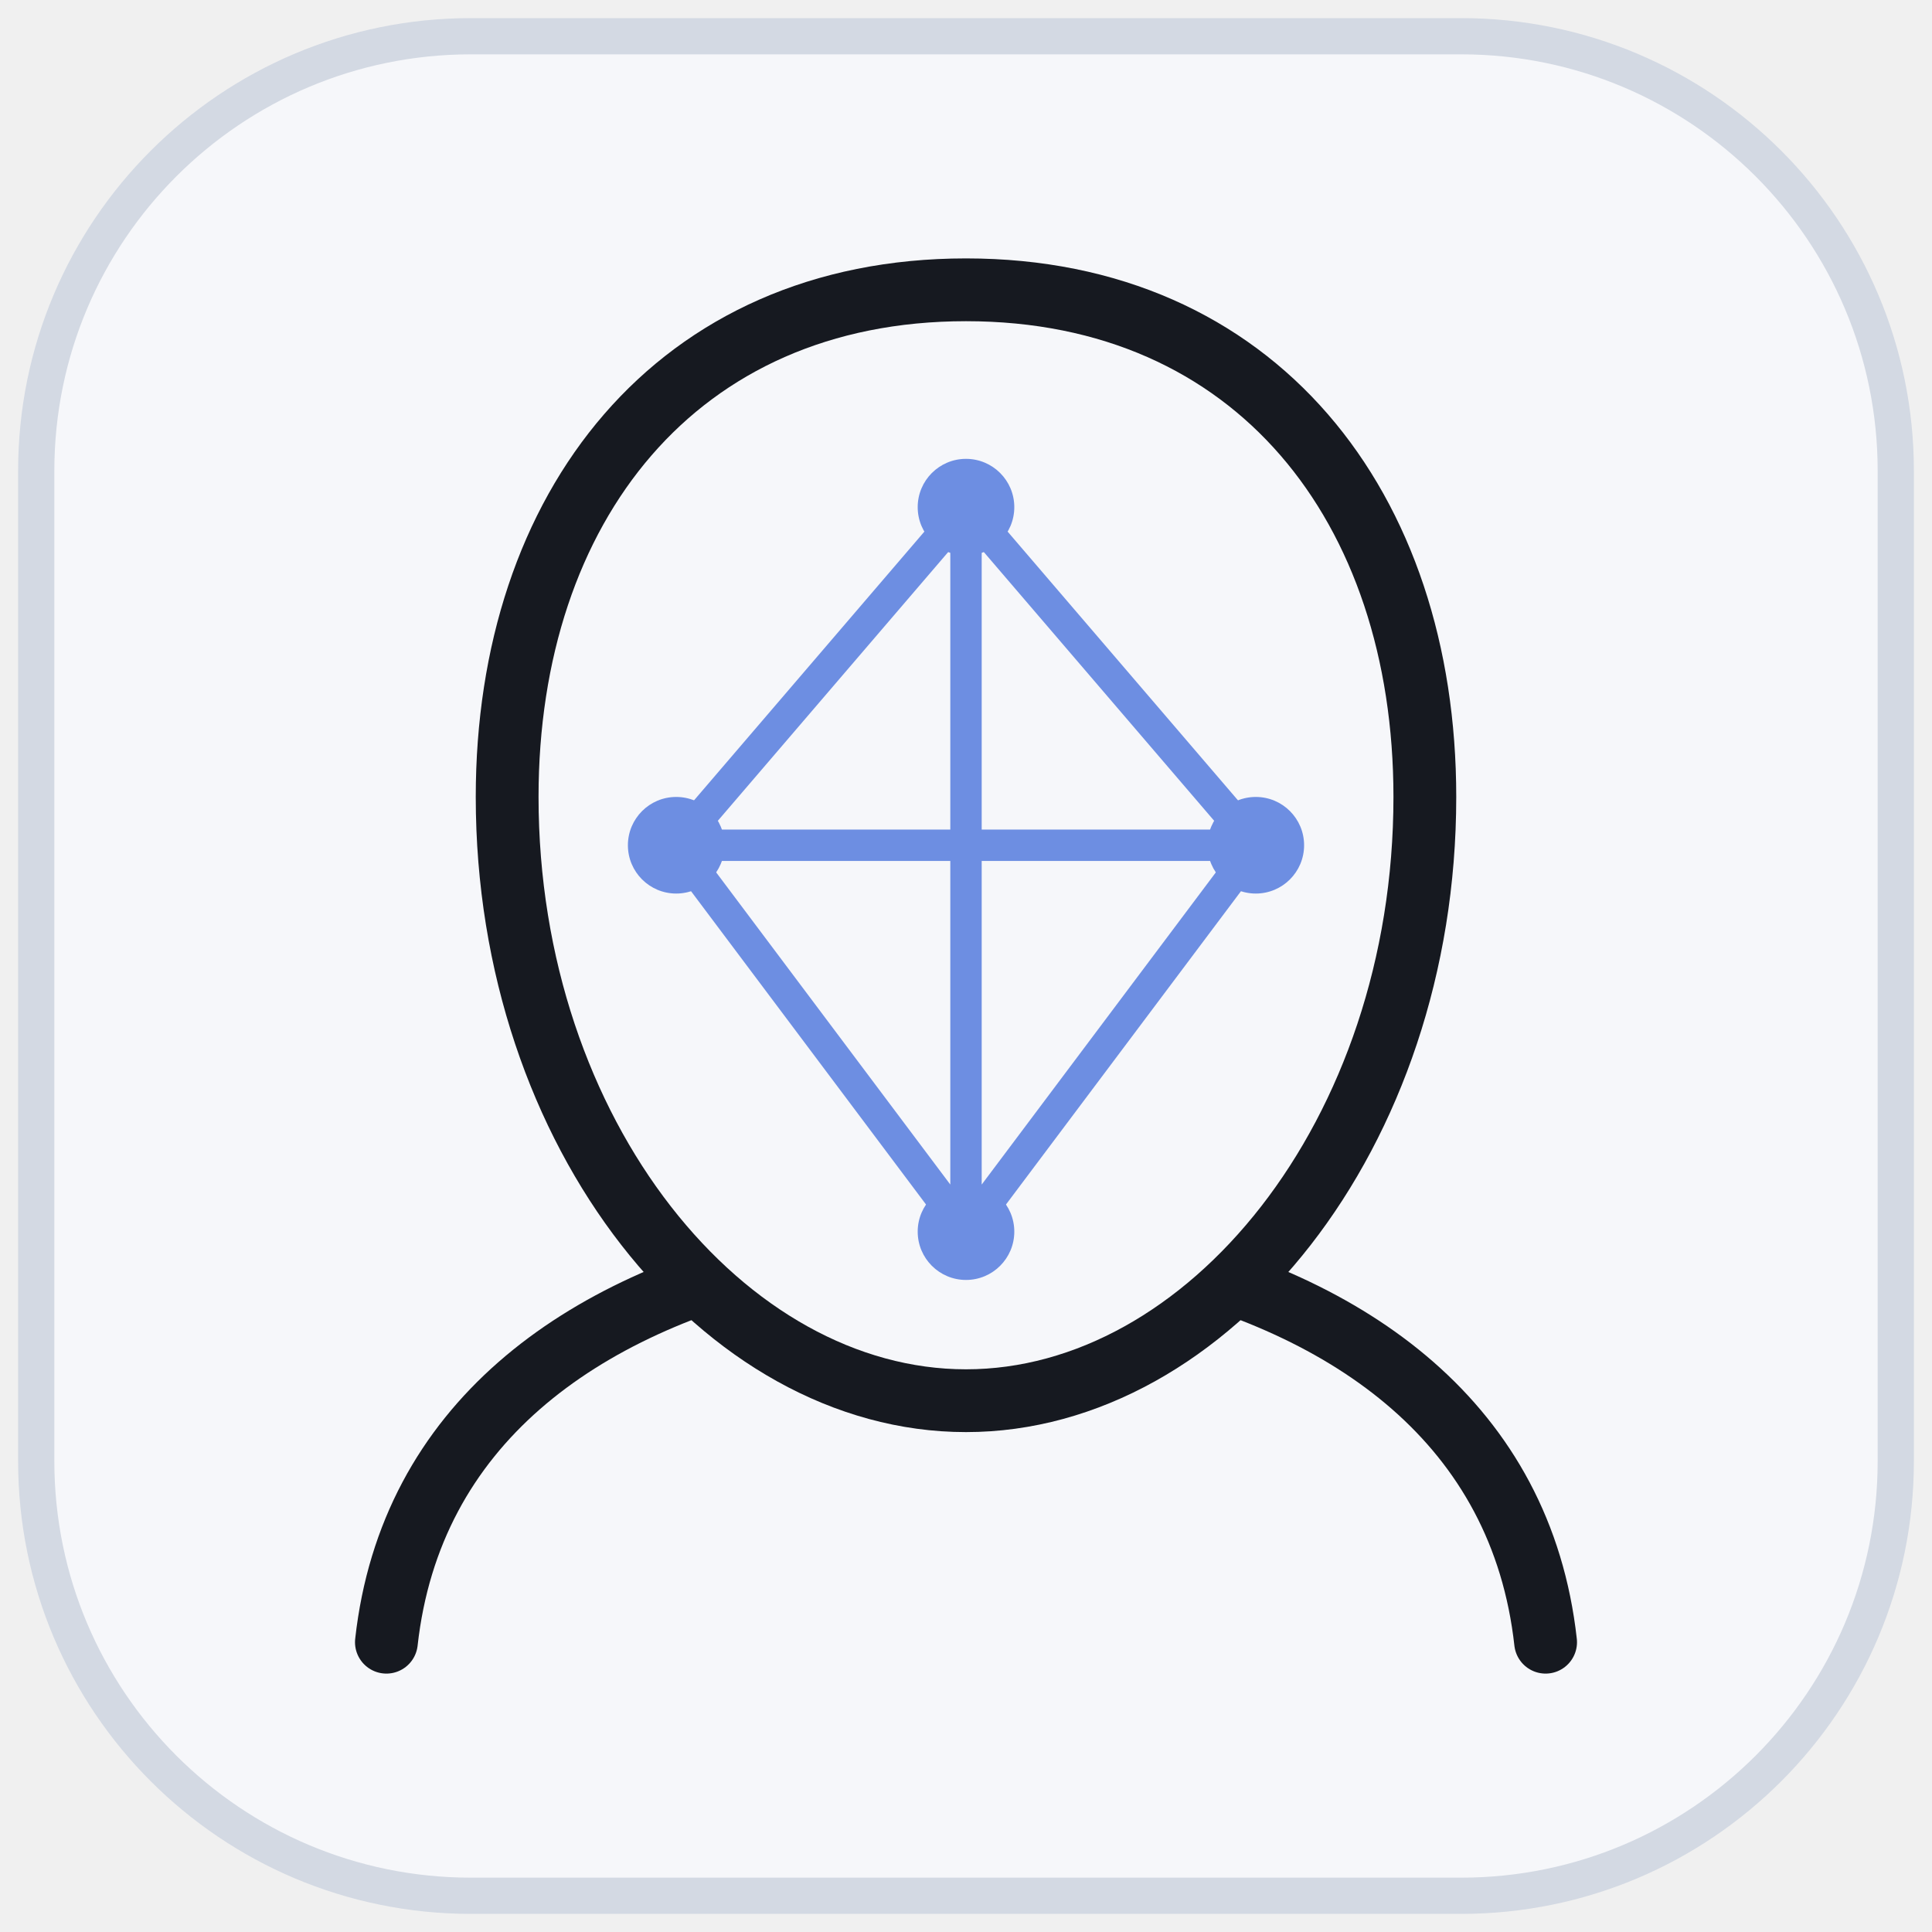
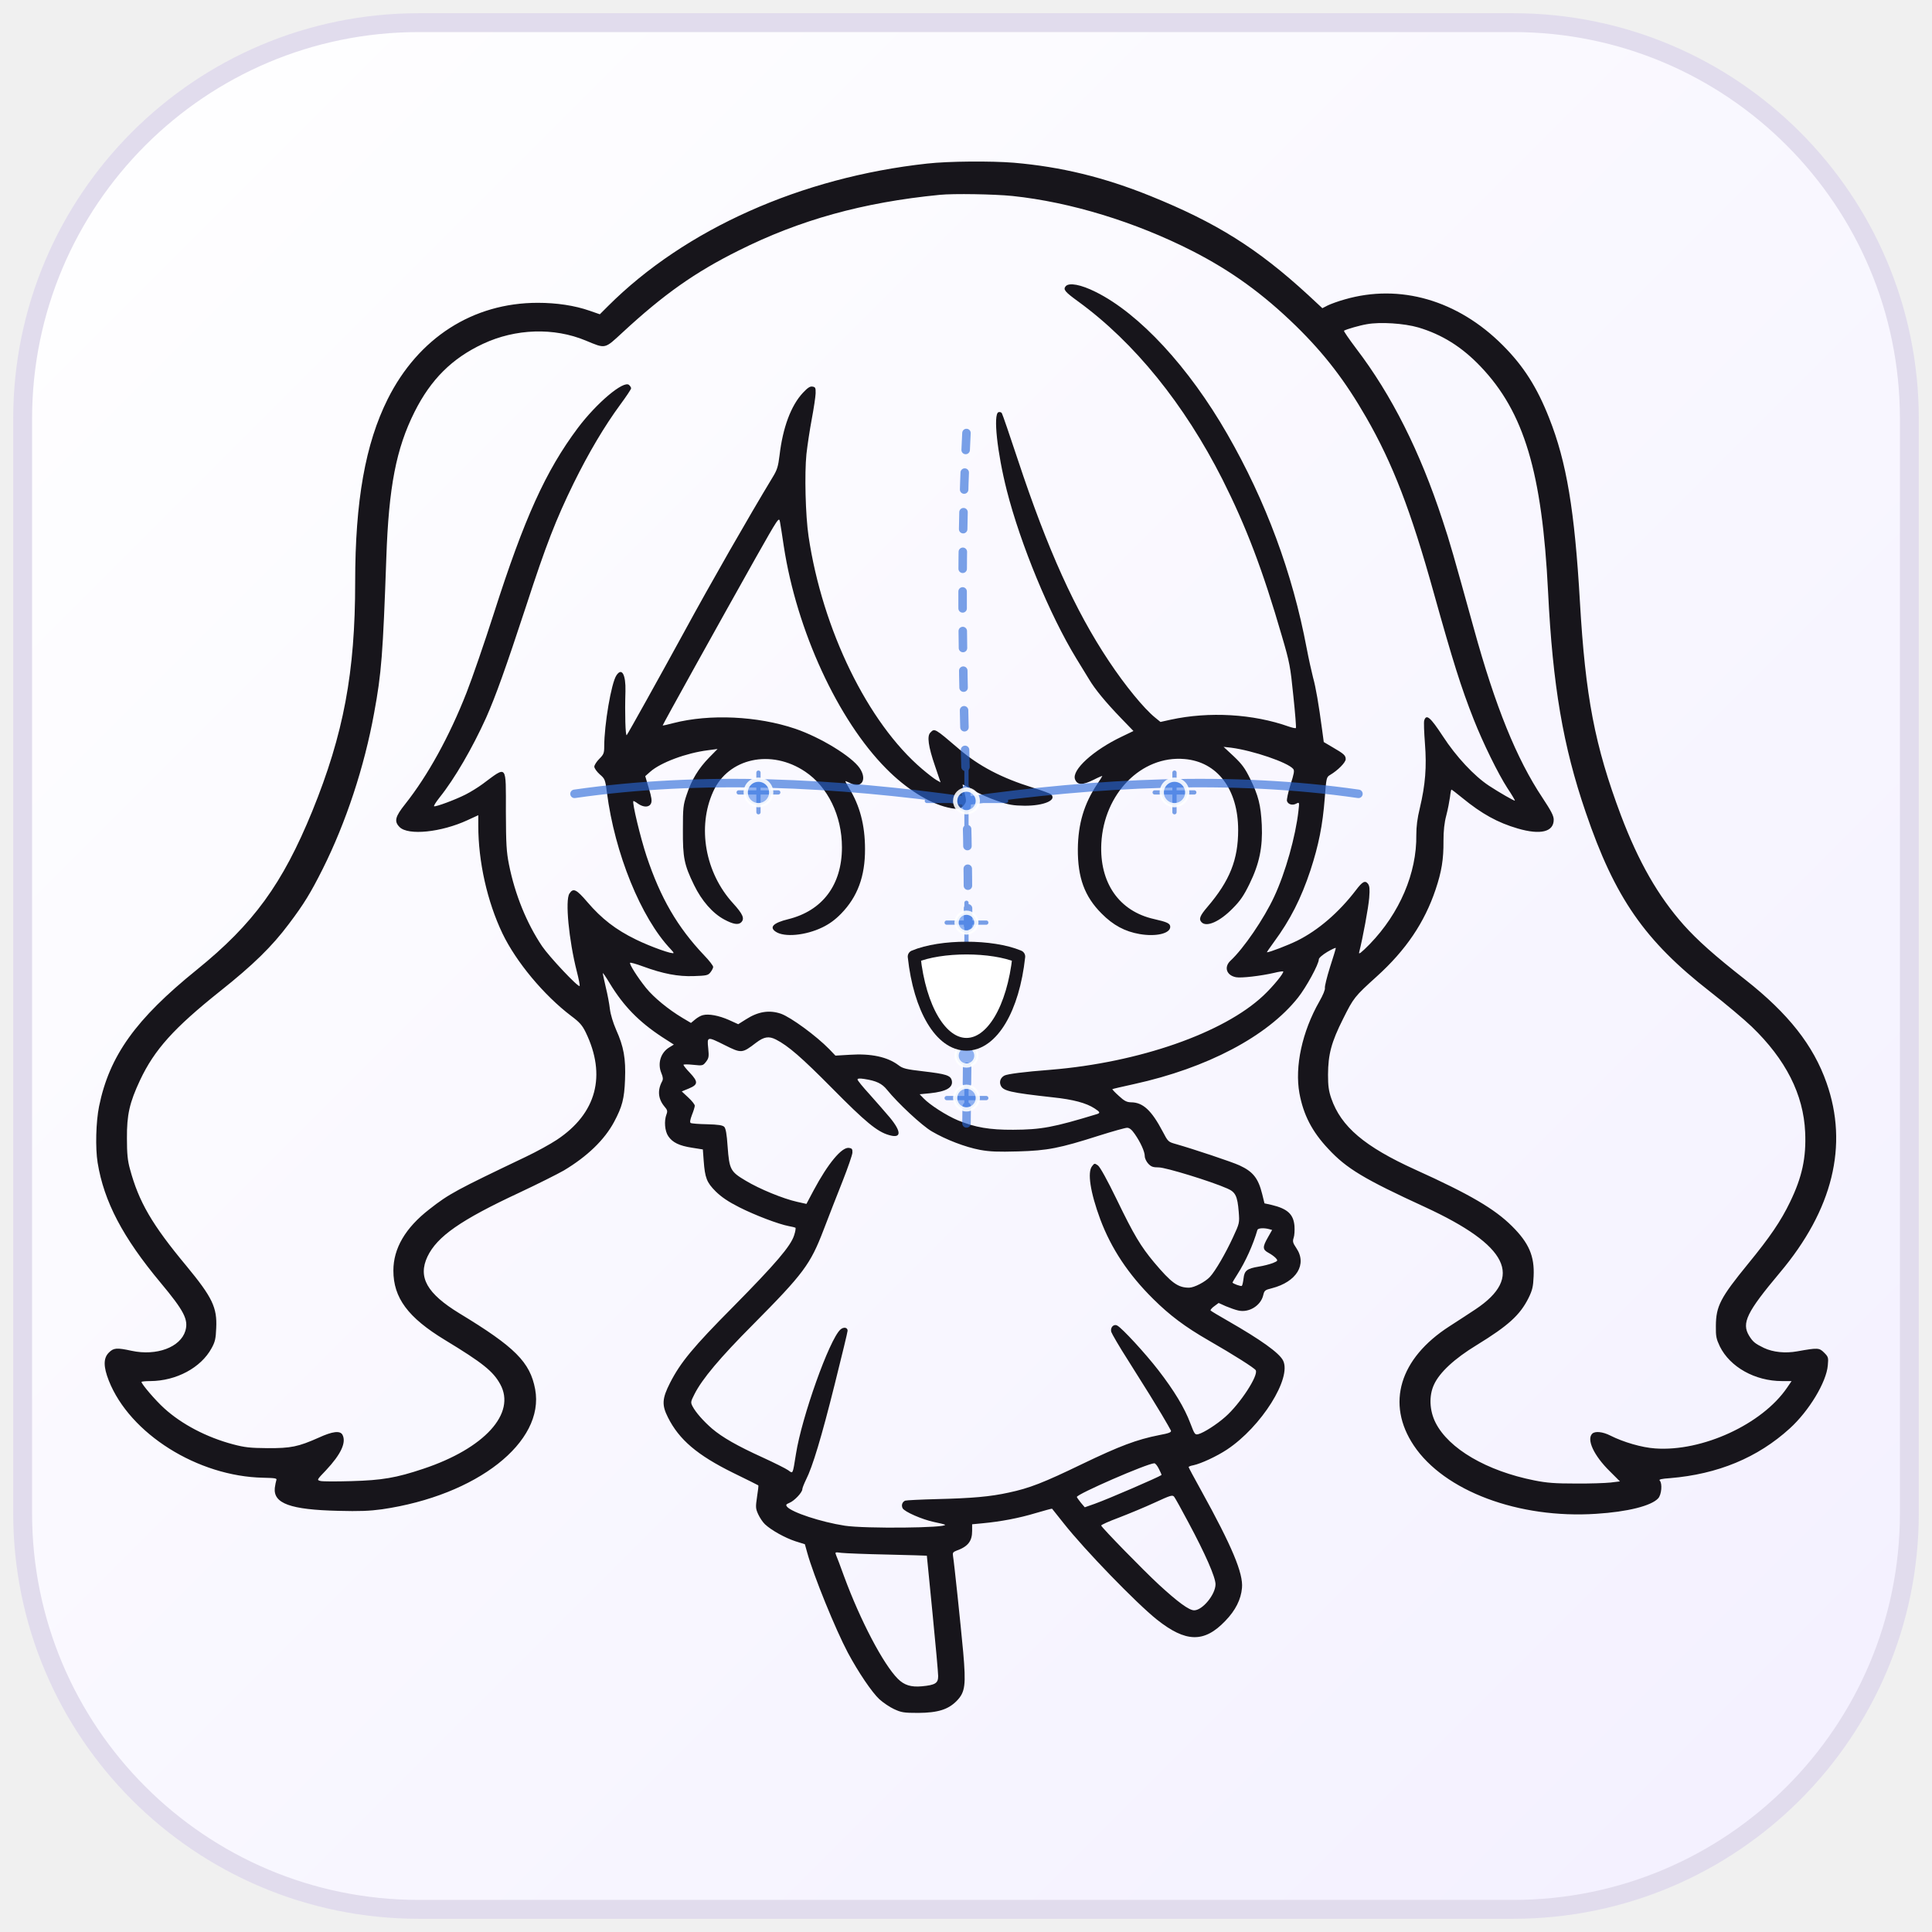
- <svg xmlns="http://www.w3.org/2000/svg" viewBox="0 0 80 80" fill="none" width="512" height="512" color="#161920">
-   <rect x="1.5" y="1.5" width="77" height="77" rx="18" fill="#f6f7fa" stroke="#d3d9e3" stroke-width="1.5" />
-   <path d="M16 68c1-9 8-14 17-16m14 0c9 2 16 7 17 16" stroke="currentColor" stroke-width="2.6" stroke-linecap="round" />
-   <g>
-     <path d="M40 12c-12 0-19 9-19 21 0 14 9 25 19 25s19-11 19-25c0-12-7-21-19-21Z" fill="#f6f7fa" stroke="currentColor" stroke-width="2.6" stroke-linejoin="round" />
-     <g opacity=".65">
-       <path d="m40 21-12 14 12 16 12-16-12-14v30M28 35h24" stroke="#2456d6" stroke-width="1.3" stroke-linejoin="round" />
-       <g fill="#2456d6">
-         <circle cx="40" cy="21" r="2" />
-         <circle cx="28" cy="35" r="2" />
-         <circle cx="52" cy="35" r="2" />
-         <circle cx="40" cy="51" r="2" />
-       </g>
+ <svg xmlns="http://www.w3.org/2000/svg" viewBox="0 0 1024 1024" width="512" height="512" fill="none">
+   <defs>
+     <linearGradient id="tile" x1="0" y1="0" x2="1" y2="1">
+       <stop stop-color="#fff" />
+       <stop offset="1" stop-color="#f3f0ff" />
+     </linearGradient>
+   </defs>
+   <rect x="12" y="12" width="1000" height="1000" rx="210" fill="url(#tile)" stroke="#e1dced" stroke-width="10" />
+   <g id="character" transform="translate(42 42) scale(.75)">
+     <g transform="translate(0 1254) scale(.1 -.1)" fill="#17151b" fill-rule="nonzero">
+       <path d="M5992 11944 c-889 -97 -1710 -463 -2255 -1007 l-58 -58 -72 25 c-106 37 -233 56 -367 56 -458 0 -844 -248 -1060 -680 -158 -316 -230 -720 -230 -1294 0 -639 -82 -1074 -303 -1618 -211 -516 -416 -797 -816 -1121 -432 -349 -618 -608 -691 -966 -22 -110 -27 -293 -10 -398 45 -275 178 -528 445 -848 166 -199 198 -261 175 -340 -35 -116 -203 -179 -380 -141 -106 23 -127 21 -161 -13 -39 -39 -39 -99 0 -198 148 -375 628 -677 1091 -686 85 -2 99 -4 93 -17 -3 -8 -8 -33 -11 -55 -11 -110 110 -154 448 -162 151 -4 222 -1 310 11 671 98 1151 475 1082 848 -36 192 -142 298 -536 537 -229 140 -294 255 -225 401 68 142 234 258 648 451 130 61 271 132 315 157 167 100 288 217 356 344 57 107 72 163 77 298 6 150 -9 233 -63 353 -22 51 -39 107 -44 147 -4 36 -17 105 -29 153 -11 49 -21 93 -21 99 0 6 22 -26 49 -71 97 -160 205 -271 369 -379 l84 -54 -31 -19 c-62 -37 -86 -114 -57 -183 12 -29 13 -43 5 -58 -34 -63 -28 -124 16 -177 21 -24 24 -33 15 -56 -18 -47 -12 -119 13 -155 30 -44 77 -67 168 -81 l76 -12 6 -81 c9 -120 21 -152 85 -216 41 -40 88 -72 167 -112 111 -56 276 -119 350 -133 22 -4 43 -9 46 -11 4 -2 0 -27 -9 -54 -24 -76 -131 -201 -431 -505 -283 -285 -372 -393 -446 -538 -56 -110 -59 -156 -15 -243 79 -158 207 -267 460 -392 96 -47 177 -87 179 -89 2 -1 -2 -38 -9 -81 -11 -73 -10 -83 8 -123 11 -24 32 -56 48 -71 46 -43 142 -96 215 -120 l67 -21 17 -61 c45 -162 199 -540 287 -706 74 -138 170 -280 223 -329 26 -23 72 -55 103 -69 52 -24 68 -27 172 -27 138 1 212 24 272 86 59 61 65 111 45 342 -19 205 -64 634 -72 680 -4 23 0 29 23 38 82 29 112 67 112 140 l0 47 73 7 c130 12 260 37 376 72 62 18 115 33 116 31 1 -2 38 -48 82 -103 149 -189 514 -565 658 -680 205 -163 335 -166 484 -10 72 74 111 152 118 233 10 103 -71 295 -288 688 -49 88 -89 163 -89 166 0 4 15 10 33 13 56 12 167 64 238 111 243 161 460 507 396 630 -28 54 -157 146 -389 279 -65 37 -120 70 -123 74 -2 4 9 18 26 30 l31 23 51 -23 c29 -12 68 -26 87 -30 75 -18 159 33 177 107 8 34 12 38 61 50 175 45 251 169 173 284 -25 37 -27 47 -19 72 6 16 8 54 6 84 -7 83 -49 122 -162 149 l-50 11 -16 65 c-28 113 -65 159 -160 203 -51 24 -327 116 -450 151 -54 15 -56 17 -93 88 -79 150 -140 207 -224 207 -31 1 -47 9 -87 46 -27 24 -47 46 -45 47 2 2 72 18 154 36 515 113 941 337 1158 611 58 73 147 236 147 270 0 10 25 32 60 53 33 19 60 32 60 27 0 -4 -18 -65 -41 -135 -22 -70 -38 -136 -36 -146 3 -11 -13 -51 -39 -96 -122 -214 -175 -460 -141 -649 28 -152 89 -271 204 -393 129 -139 252 -213 683 -411 589 -272 700 -495 357 -723 -45 -30 -128 -84 -184 -120 -353 -227 -449 -547 -252 -842 215 -322 741 -519 1289 -483 222 14 389 56 438 109 24 25 31 106 11 126 -8 8 13 13 73 17 337 28 619 144 847 352 135 123 258 326 268 445 5 55 4 60 -26 90 -35 35 -45 35 -191 9 -84 -15 -170 -6 -234 24 -64 31 -78 43 -105 86 -55 90 -17 167 217 446 374 444 486 900 330 1342 -93 265 -270 489 -572 727 -222 174 -339 279 -437 388 -181 204 -319 445 -444 775 -185 493 -251 838 -290 1512 -37 642 -94 985 -217 1295 -86 219 -182 369 -328 515 -318 319 -727 437 -1117 324 -47 -13 -101 -33 -121 -43 l-37 -19 -100 93 c-358 329 -648 511 -1115 700 -330 133 -630 206 -965 235 -162 13 -462 11 -613 -6z m603 -229 c410 -43 867 -183 1270 -388 276 -141 500 -303 734 -531 203 -199 347 -387 496 -646 187 -325 316 -660 476 -1235 137 -490 194 -672 284 -900 65 -165 172 -383 238 -485 31 -46 54 -86 53 -88 -4 -4 -113 59 -183 105 -105 69 -233 206 -327 351 -88 134 -116 158 -131 111 -4 -11 -1 -84 5 -163 13 -166 3 -291 -36 -456 -18 -74 -25 -130 -25 -190 4 -270 -118 -554 -329 -772 -60 -61 -80 -76 -75 -58 26 102 66 319 71 385 5 63 3 84 -9 100 -20 25 -39 15 -85 -46 -120 -157 -266 -283 -415 -357 -65 -32 -195 -82 -214 -82 -2 0 21 33 50 73 115 156 192 308 258 507 58 178 86 317 101 510 11 143 12 148 37 163 56 33 111 89 111 112 0 27 -13 38 -94 85 l-61 36 -12 89 c-24 179 -44 297 -64 368 -10 39 -31 133 -45 207 -100 530 -288 1038 -560 1511 -272 474 -622 853 -931 1006 -104 52 -188 68 -212 40 -19 -23 -6 -39 89 -108 397 -289 750 -726 1019 -1257 168 -334 285 -641 420 -1107 55 -187 60 -215 81 -423 13 -122 21 -224 18 -227 -3 -3 -25 2 -49 10 -253 90 -564 108 -836 49 l-72 -16 -38 31 c-78 63 -212 226 -328 401 -237 356 -432 787 -641 1418 -58 175 -109 324 -114 332 -4 7 -15 10 -24 7 -38 -15 -9 -285 59 -553 97 -381 304 -881 491 -1187 31 -50 72 -117 90 -147 42 -71 118 -163 227 -276 l87 -90 -81 -39 c-202 -96 -356 -236 -332 -302 16 -42 53 -43 133 -3 33 17 60 28 60 26 0 -2 -16 -28 -36 -57 -93 -139 -135 -280 -137 -459 -1 -202 47 -335 168 -456 82 -83 165 -127 269 -145 116 -20 216 4 216 51 0 24 -21 34 -114 55 -247 55 -387 256 -373 535 18 352 283 622 587 596 233 -19 380 -214 380 -502 0 -209 -59 -358 -217 -543 -54 -63 -63 -87 -41 -109 36 -36 129 6 219 98 54 54 79 91 119 173 70 143 94 260 87 417 -7 141 -24 208 -82 326 -36 74 -58 104 -116 159 l-72 67 54 -6 c153 -20 400 -104 438 -150 10 -12 6 -33 -19 -111 -17 -54 -28 -106 -25 -116 8 -24 39 -33 66 -18 22 11 22 11 15 -52 -20 -179 -92 -436 -171 -605 -72 -156 -217 -368 -309 -453 -48 -45 -29 -104 39 -117 37 -7 175 9 270 31 32 8 61 12 63 10 9 -8 -70 -105 -139 -170 -281 -265 -880 -474 -1504 -525 -194 -15 -305 -30 -327 -41 -26 -14 -37 -41 -27 -67 16 -42 65 -53 371 -87 143 -15 235 -40 293 -78 39 -25 42 -32 18 -40 -308 -94 -394 -110 -593 -111 -166 -1 -270 17 -389 66 -82 34 -200 110 -244 156 l-28 29 73 7 c116 12 166 41 154 91 -9 35 -39 45 -201 64 -122 14 -145 20 -175 43 -78 59 -194 84 -344 74 l-102 -6 -44 46 c-91 93 -269 224 -341 250 -82 28 -161 16 -248 -40 l-54 -34 -66 30 c-70 31 -143 45 -184 34 -14 -3 -39 -17 -55 -31 l-29 -24 -59 35 c-102 61 -204 145 -259 213 -61 76 -120 170 -112 177 3 3 43 -8 89 -25 144 -53 250 -73 361 -69 90 3 101 5 118 27 10 13 19 30 19 38 0 8 -28 45 -63 81 -189 199 -309 405 -408 702 -42 127 -103 378 -93 389 1 2 16 -6 32 -18 40 -28 80 -28 93 2 7 17 4 42 -16 107 l-25 85 35 31 c73 65 255 133 408 152 l68 9 -60 -61 c-74 -76 -124 -157 -158 -261 -25 -74 -27 -93 -27 -250 -1 -197 9 -246 79 -390 54 -111 131 -199 213 -243 63 -34 100 -40 120 -20 26 26 12 58 -57 134 -198 216 -255 539 -141 790 107 237 409 303 650 141 160 -107 260 -312 260 -535 0 -265 -137 -448 -380 -508 -106 -26 -136 -57 -87 -89 61 -40 210 -26 328 31 50 24 91 54 133 97 116 119 170 264 169 457 0 169 -37 308 -113 431 -16 27 -28 49 -25 49 2 0 20 -8 39 -17 77 -36 115 30 61 109 -56 82 -276 217 -455 278 -266 90 -604 106 -861 40 -40 -11 -74 -18 -76 -17 -2 3 399 725 657 1184 162 286 165 291 172 255 4 -20 16 -98 27 -172 91 -595 382 -1228 724 -1572 139 -141 301 -243 433 -274 74 -17 98 -13 120 21 14 21 14 29 0 81 -8 32 -14 59 -13 60 1 1 35 -17 75 -41 40 -23 116 -57 170 -75 81 -28 113 -33 192 -34 135 -1 231 39 188 80 -7 7 -66 28 -130 48 -219 68 -380 152 -521 273 -173 148 -172 147 -202 116 -25 -24 -15 -98 33 -237 l39 -115 -30 17 c-16 9 -61 44 -101 78 -383 326 -704 984 -802 1644 -22 149 -29 442 -15 581 7 63 24 175 38 249 14 74 26 155 27 180 1 40 -2 45 -23 48 -17 3 -34 -9 -67 -44 -84 -90 -142 -245 -165 -442 -10 -80 -17 -103 -49 -155 -170 -281 -436 -745 -630 -1102 -169 -309 -392 -710 -401 -720 -9 -9 -14 149 -9 310 3 119 -26 170 -64 112 -36 -54 -86 -347 -86 -503 0 -46 -4 -56 -35 -87 -19 -19 -35 -44 -35 -55 0 -11 17 -35 38 -54 37 -32 39 -36 51 -128 55 -430 241 -887 450 -1107 12 -12 21 -24 21 -27 0 -14 -161 43 -265 94 -144 70 -244 148 -344 265 -78 91 -100 102 -127 60 -31 -47 -4 -328 52 -549 14 -54 23 -101 20 -104 -11 -10 -214 206 -265 281 -110 164 -192 367 -234 577 -18 91 -21 142 -22 373 0 342 12 327 -165 196 -30 -22 -84 -56 -120 -74 -73 -37 -208 -87 -222 -83 -5 2 13 30 39 63 106 132 232 350 328 562 69 156 137 346 284 793 140 430 209 607 335 865 107 217 218 404 329 555 42 57 77 109 77 116 0 6 -7 17 -15 24 -39 32 -228 -127 -362 -305 -227 -304 -377 -635 -593 -1310 -67 -209 -154 -461 -193 -560 -122 -311 -274 -586 -434 -788 -71 -89 -79 -122 -39 -162 61 -61 294 -37 480 49 l76 35 0 -74 c0 -254 63 -536 171 -762 96 -200 292 -436 486 -583 59 -44 78 -66 102 -115 148 -305 77 -574 -204 -760 -45 -30 -145 -85 -221 -121 -490 -234 -540 -260 -680 -370 -169 -131 -254 -276 -254 -433 0 -193 103 -332 365 -491 267 -162 340 -221 390 -312 114 -206 -111 -454 -544 -598 -191 -64 -291 -81 -508 -87 -105 -3 -203 -3 -218 1 -27 7 -27 7 39 76 106 113 145 197 116 251 -17 30 -70 24 -168 -21 -144 -64 -196 -75 -362 -74 -122 1 -160 5 -243 27 -188 50 -363 142 -487 255 -62 56 -160 171 -160 186 0 3 28 6 63 6 182 1 357 94 432 232 25 45 30 67 33 143 7 146 -28 217 -210 438 -244 293 -337 453 -400 687 -16 58 -21 107 -21 215 -1 167 18 252 93 412 102 216 239 368 565 628 234 186 367 316 486 475 108 143 154 219 240 390 164 328 294 721 363 1102 52 281 62 415 86 1093 17 505 70 776 200 1035 115 229 265 378 483 480 230 108 502 117 727 23 142 -59 131 -61 260 58 291 269 510 424 819 578 433 217 880 341 1421 394 98 10 388 5 515 -8z m2868 -929 c168 -50 309 -138 441 -277 307 -322 434 -748 476 -1589 33 -667 106 -1093 266 -1560 206 -605 417 -908 879 -1268 110 -86 242 -197 294 -247 241 -232 366 -479 378 -746 8 -179 -21 -317 -107 -494 -64 -133 -142 -248 -297 -437 -195 -239 -226 -298 -227 -438 -1 -75 3 -92 28 -145 72 -146 249 -245 439 -245 l68 0 -32 -47 c-176 -258 -599 -453 -932 -429 -93 6 -224 44 -317 91 -53 27 -108 33 -128 13 -41 -41 12 -155 124 -265 l72 -72 -66 -8 c-37 -4 -148 -8 -247 -7 -144 0 -202 4 -292 22 -337 67 -605 224 -698 408 -43 85 -48 190 -11 269 39 86 145 184 301 279 225 138 307 213 367 333 27 55 33 80 36 153 7 143 -33 236 -153 355 -123 122 -296 224 -683 399 -359 163 -525 304 -594 504 -18 52 -23 89 -23 167 1 144 23 229 107 396 74 148 80 156 237 298 207 187 338 382 416 614 43 128 57 214 56 345 0 71 6 128 20 180 11 42 22 100 26 129 3 29 8 53 10 53 3 0 37 -26 76 -58 139 -114 252 -176 393 -217 161 -47 254 -24 254 62 0 28 -18 62 -80 156 -182 273 -333 644 -486 1201 -143 516 -167 602 -220 761 -159 485 -359 883 -610 1212 -51 68 -90 124 -86 126 19 11 113 38 162 46 94 17 263 6 363 -23z m-4540 -5032 c88 -45 182 -127 397 -344 235 -238 318 -307 401 -331 90 -27 92 21 7 124 -35 41 -100 116 -145 166 -46 50 -83 96 -83 102 0 8 15 9 48 4 85 -13 125 -32 161 -77 74 -92 247 -254 317 -294 99 -58 234 -110 339 -130 72 -13 126 -15 270 -11 208 6 291 22 573 112 95 30 184 55 197 55 17 0 33 -13 55 -45 41 -59 70 -124 70 -156 0 -14 11 -38 25 -53 20 -21 33 -26 74 -26 49 0 369 -98 484 -149 58 -25 72 -53 81 -165 6 -78 6 -80 -40 -179 -53 -115 -125 -239 -163 -280 -33 -36 -112 -77 -148 -77 -79 0 -125 34 -248 180 -94 113 -142 193 -262 441 -69 142 -119 232 -134 243 -23 16 -25 16 -41 -5 -35 -42 -13 -186 58 -377 77 -205 198 -388 374 -562 117 -116 225 -197 390 -292 181 -104 324 -195 334 -211 22 -35 -110 -238 -215 -330 -61 -54 -152 -112 -190 -122 -24 -6 -27 -2 -57 77 -41 109 -114 230 -226 375 -92 119 -255 296 -290 315 -25 14 -51 -12 -43 -44 4 -13 57 -105 120 -203 155 -246 167 -266 236 -380 33 -55 62 -107 66 -115 4 -12 -14 -19 -84 -32 -157 -31 -279 -77 -541 -203 -277 -134 -375 -172 -521 -203 -131 -29 -260 -40 -505 -46 -116 -3 -218 -8 -227 -11 -21 -9 -29 -33 -18 -54 14 -25 137 -79 222 -97 41 -8 75 -17 77 -19 23 -23 -566 -29 -708 -7 -168 26 -374 94 -408 134 -10 13 -8 17 18 28 34 14 90 73 90 96 0 8 12 38 26 67 46 90 110 302 203 675 50 200 91 369 91 378 0 24 -29 28 -51 8 -78 -70 -273 -618 -314 -879 -24 -149 -20 -140 -55 -115 -17 12 -99 53 -182 91 -178 81 -283 141 -356 203 -60 52 -116 115 -138 158 -14 27 -13 33 13 84 54 108 181 259 415 494 357 360 405 425 498 668 37 97 98 253 135 346 37 94 68 184 69 200 1 26 -3 31 -25 34 -51 6 -148 -111 -249 -300 l-51 -96 -67 15 c-98 22 -264 90 -362 149 -108 64 -116 79 -128 242 -6 89 -13 127 -24 139 -12 11 -42 16 -121 18 -57 1 -110 5 -116 9 -7 5 -4 22 9 57 11 27 20 57 20 65 0 9 -21 35 -46 58 l-46 43 51 21 c65 27 66 47 6 111 -25 26 -45 51 -45 56 0 4 31 4 69 0 66 -7 69 -6 90 21 20 26 22 36 16 96 -9 84 -7 84 115 23 120 -60 124 -60 223 16 57 43 90 48 140 23z m3485 -1340 l22 -6 -30 -53 c-39 -68 -38 -86 5 -109 19 -10 42 -27 51 -37 16 -18 15 -20 -21 -35 -21 -8 -66 -20 -99 -25 -84 -14 -102 -28 -108 -84 -3 -25 -8 -49 -12 -52 -5 -6 -66 16 -66 24 0 2 16 28 35 58 57 90 110 206 141 313 4 13 44 16 82 6z m-778 -1695 c12 -23 20 -42 18 -43 -22 -16 -376 -169 -471 -203 l-71 -25 -28 33 c-15 19 -28 37 -28 40 -1 20 495 236 547 238 7 1 22 -17 33 -40z m209 -379 c119 -222 191 -386 191 -436 0 -72 -92 -184 -151 -184 -36 0 -114 57 -251 183 -111 103 -399 398 -406 416 -1 5 55 30 125 56 70 27 184 74 253 106 115 53 126 56 138 41 7 -9 53 -91 101 -182z m-2126 -226 c152 -4 277 -7 277 -8 0 -1 18 -184 40 -406 22 -222 40 -422 40 -445 0 -50 -20 -63 -115 -72 -77 -7 -125 8 -170 53 -103 103 -265 412 -380 724 -25 69 -50 136 -56 149 -9 23 -9 23 38 17 27 -3 173 -9 326 -12z" />
    </g>
+     <g id="face-construction-guides" fill="none" stroke="#2868d8" stroke-width="6" stroke-linecap="round" stroke-linejoin="round" opacity=".62">
+       <path d="M627 250 C622 345 625 440 627 510 C629 580 628 654 627 740" stroke-dasharray="12 16" />
+       <path d="M350 505 C440 492 535 497 627 510 C719 497 814 492 904 505" />
+       <path d="M627 482v56 M599 510h56 M627 582v28 M613 596h28 M627 646v22 M615 657h24 M627 704v30 M613 720h28" stroke-width="3" />
+       <path d="M480 490v28 M466 504h28 M774 490v28 M760 504h28" stroke-width="3" />
+     </g>
+     <g id="facial-rig-landmarks" fill="#3979e6" fill-opacity=".55" stroke="#fff" stroke-width="3" stroke-opacity=".88">
+       <circle cx="480" cy="504" r="9" />
+       <circle cx="774" cy="504" r="9" />
+       <circle cx="627" cy="510" r="8" />
+       <circle cx="627" cy="596" r="7" />
+       <circle cx="627" cy="690" r="7" />
+       <circle cx="627" cy="720" r="8" />
+     </g>
+     <path id="mouth" d="M590 620 C609 612 645 612 664 620 C660 657 645 682 627 682 C609 682 594 657 590 620Z" fill="#fff" stroke="#17151b" stroke-width="9" stroke-linejoin="round" />
  </g>
</svg>
